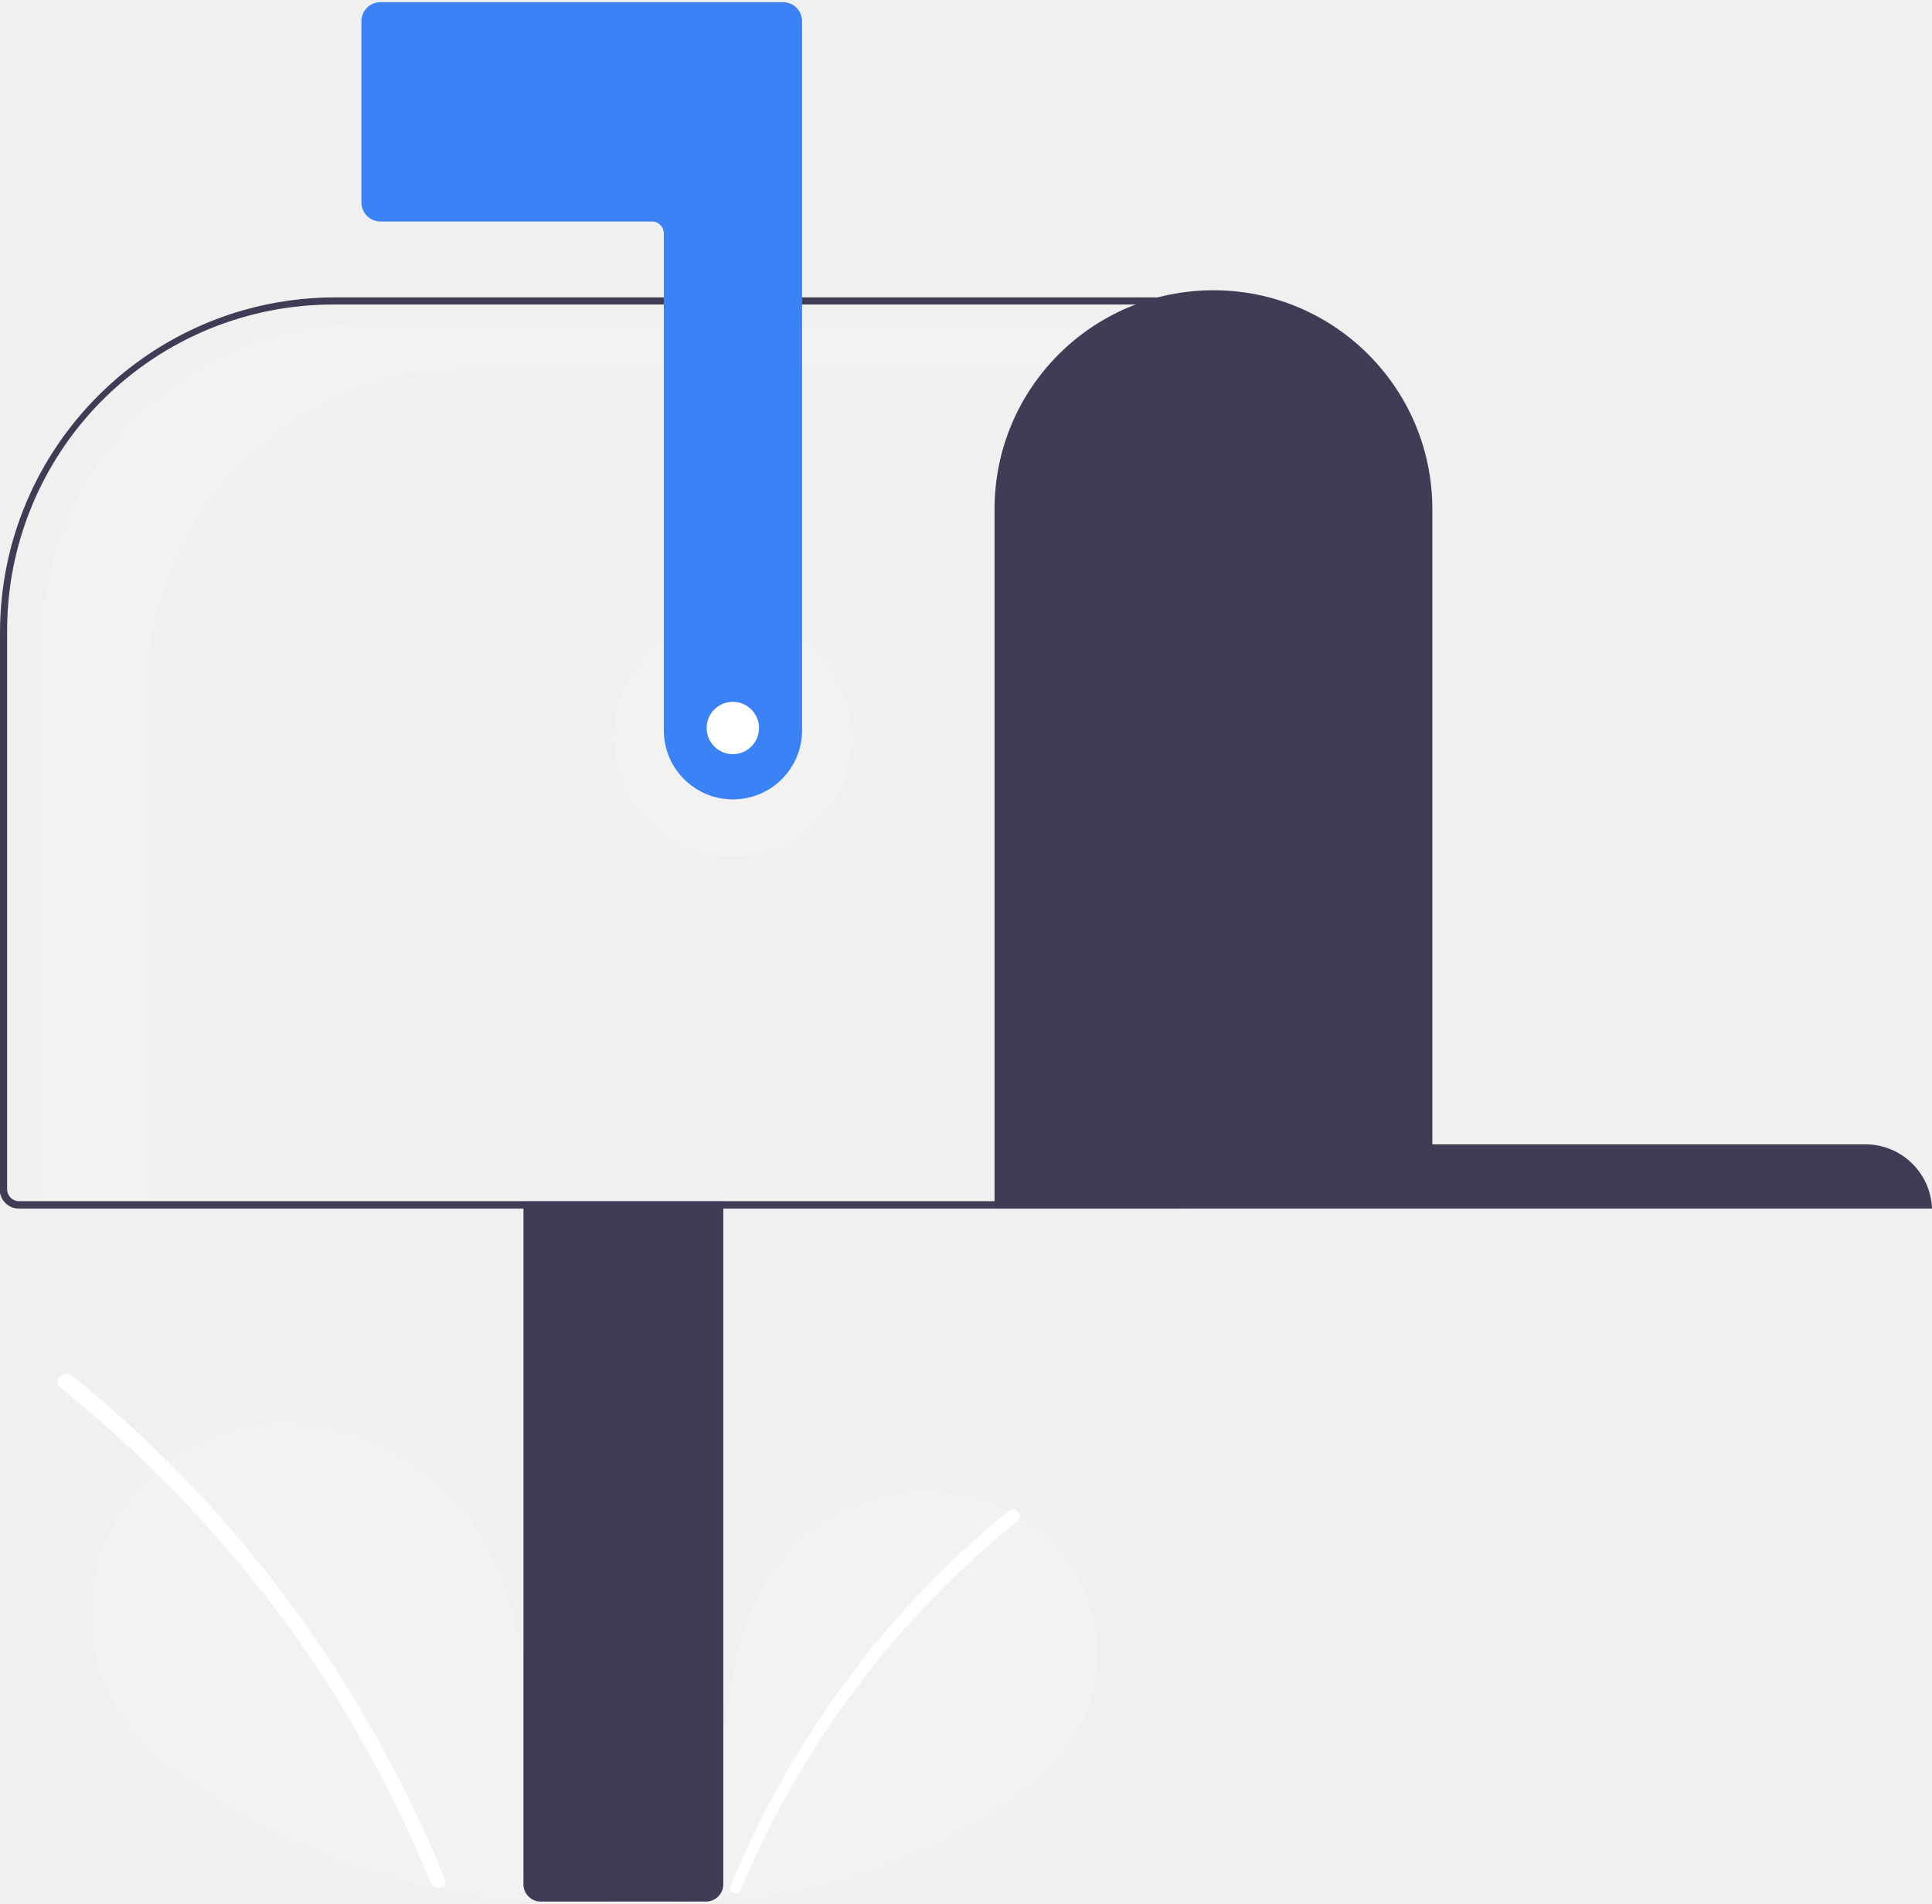
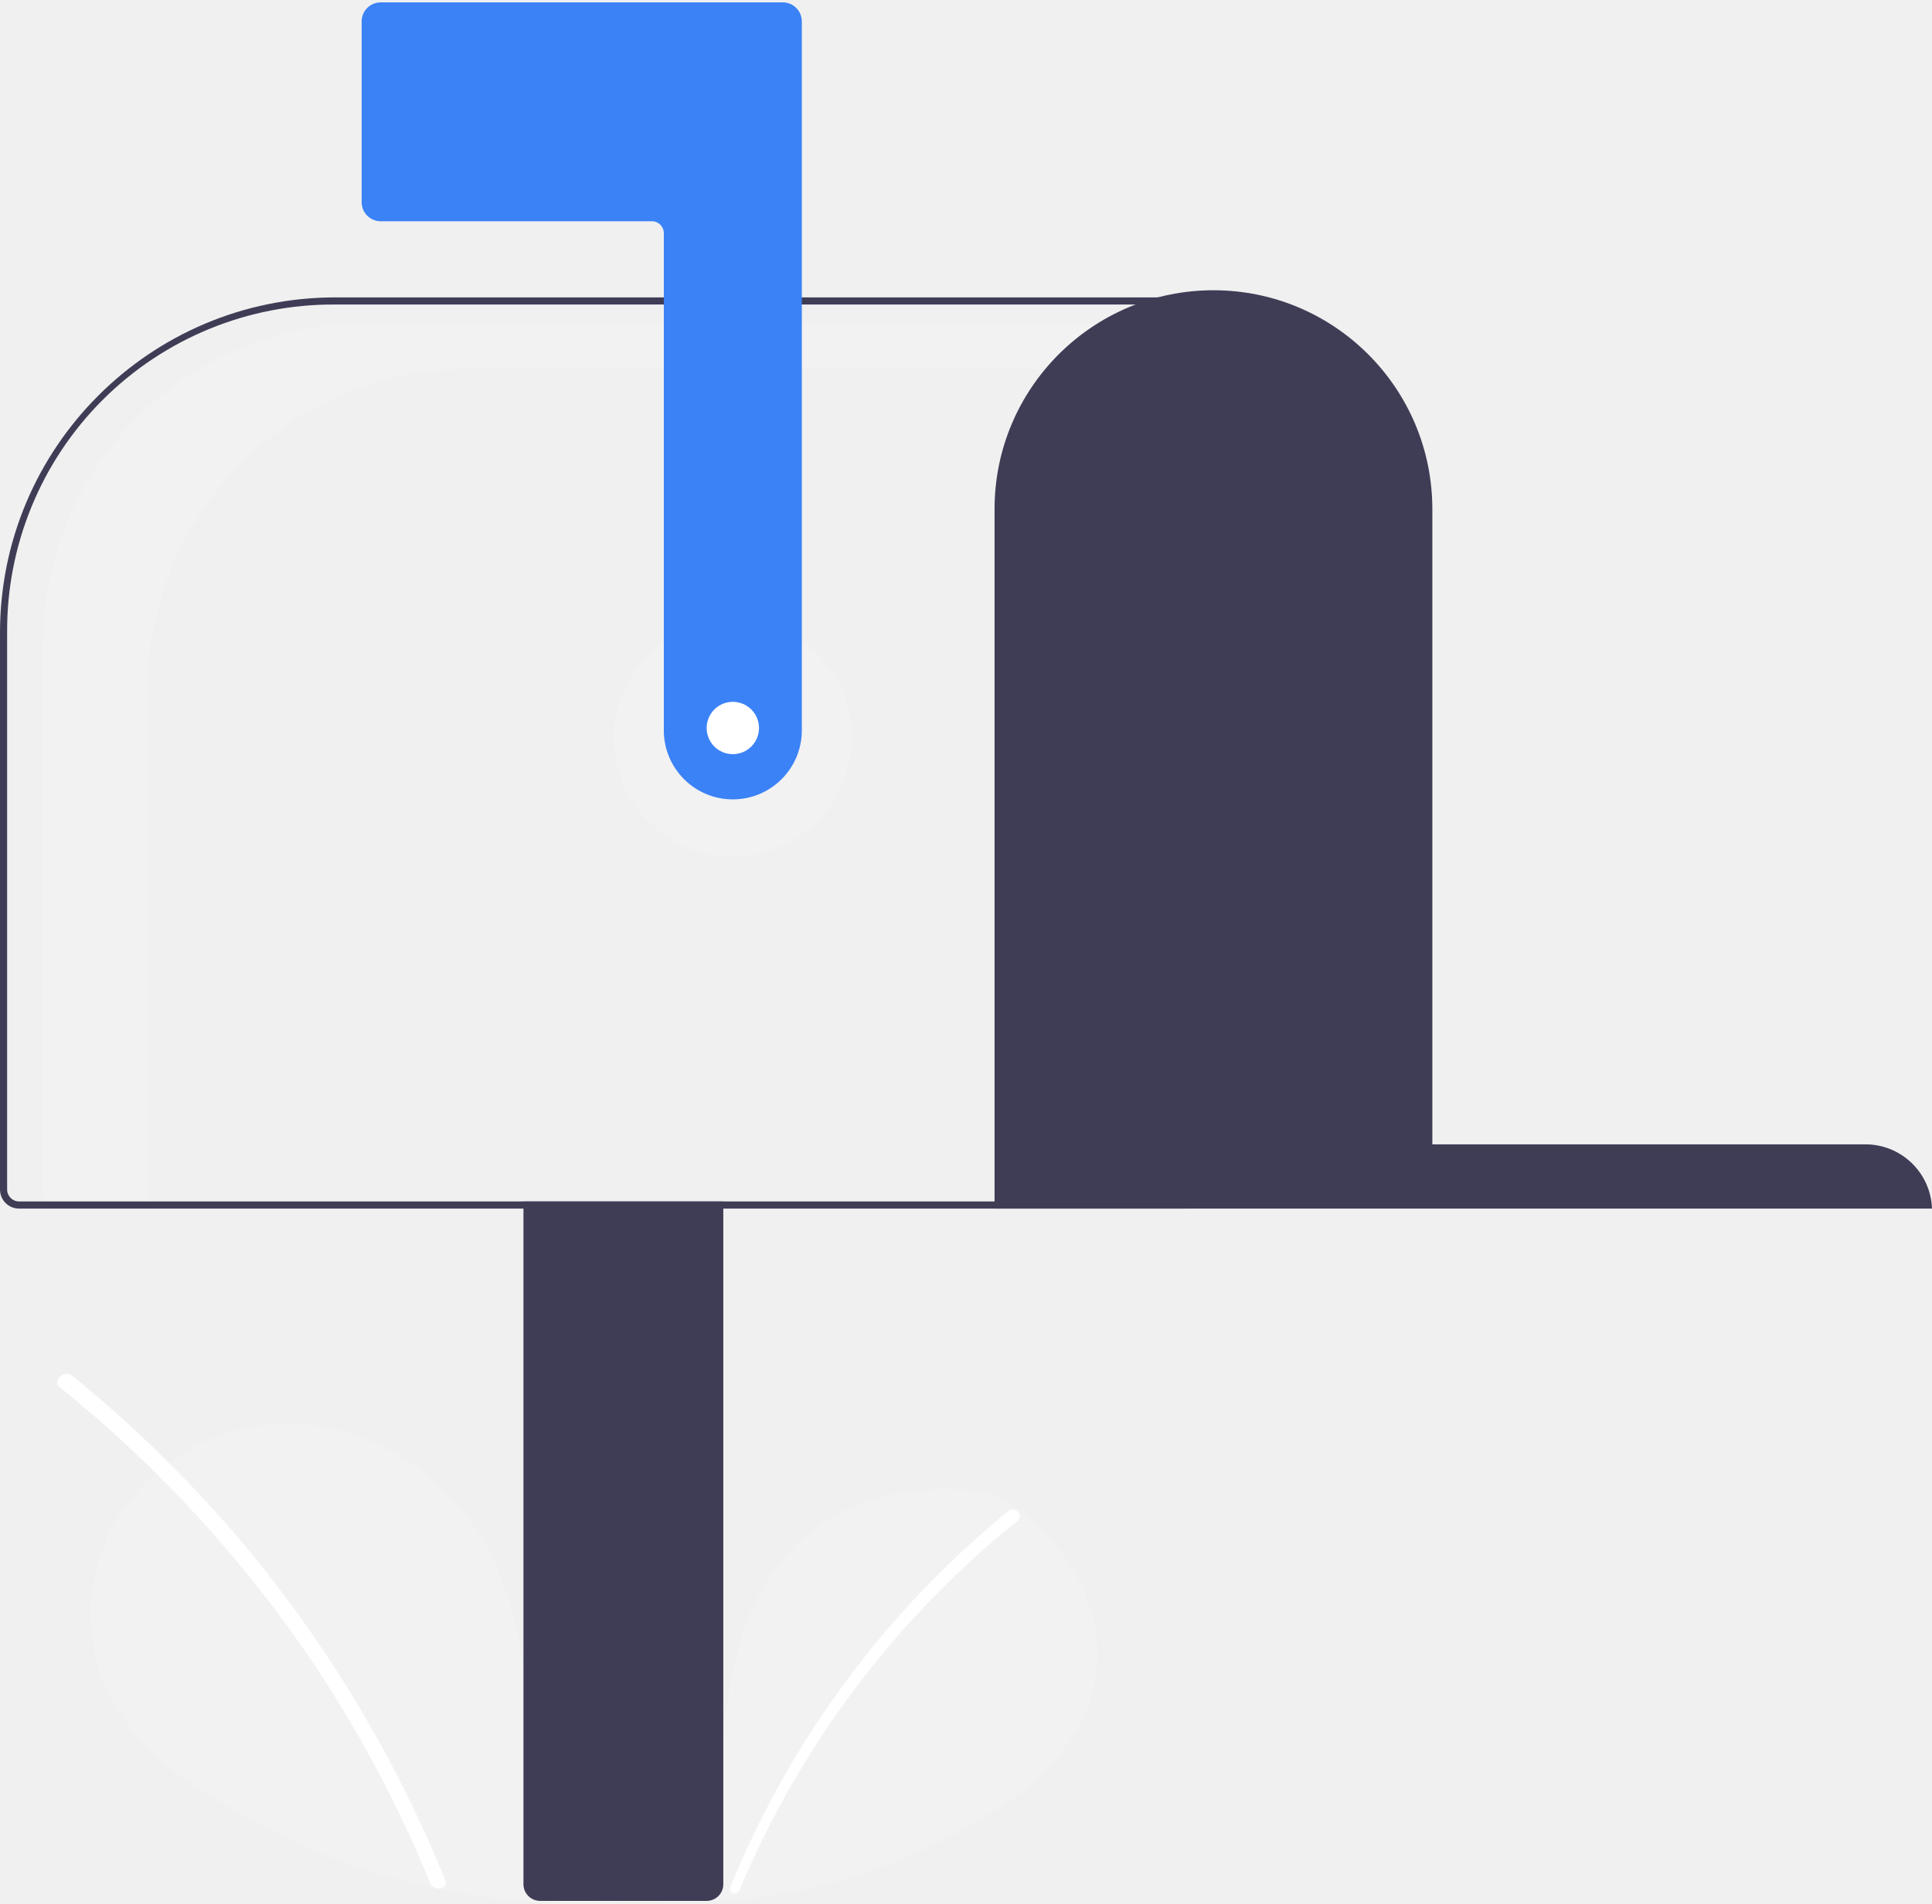
<svg xmlns="http://www.w3.org/2000/svg" width="812" height="800" viewBox="0 0 812 800">
  <g transform="translate(-685 -293)">
-     <path fill="#f2f2f2" d="M963 1086c13-11 21-28 19-45s-15-32-32-36-36 6.3-41 23c-2.8-31-6-64-23-91-15-24-41-41-70-45s-58 8.6-76 31-22 55-9.6 81c9.1 19 26 33 44 44a281 281 0 0 0 192 42" />
-     <path fill="#fff" d="M715 871a530 530 0 0 1 74 73 531 531 0 0 1 83 139c1.5 3.7-4.5 5.3-5.9 1.6a526 526 0 0 0-48-91A528 528 0 0 0 710 876c-3-3 2-7 5-5" />
-     <path fill="#f2f2f2" d="M942 1087c-11-9.4-18-24-16-39s13-28 27-31 31 5.5 35 19c2.4-27 5.1-55 19-78 13-21 35-36 60-38s50 7.4 65 27 19 47 8.3 69c-7.8 16-22 28-37 38a241 241 0 0 1-165 36" />
-     <path fill="#fff" d="M1109 928a398 398 0 0 0-117 158c-1.1 2.7 3.3 3.9 4.4 1.2A394 394 0 0 1 1113 932c2-2-1-6-4-4" />
+     <path fill="#f2f2f2" d="M963 1086q21-18 19-45c-2-27-15-32-32-36s-36 6-41 23c-3-31-6-64-23-91-15-24-41-41-70-45s-58 9-76 31-22 55-10 81q15 28 44 44a281 281 0 0 0 192 42" />
+     <path fill="#fff" d="M715 871a530 530 0 0 1 74 73 531 531 0 0 1 83 139c2 4-4 5-6 2a526 526 0 0 0-48-91 528 528 0 0 0-108-118c-3-3 2-7 5-5" />
+     <path fill="#f2f2f2" d="M942 1087q-18-15-16-39c2-24 13-28 27-31s31 6 35 19c2-27 5-55 19-78q21-33 60-38c39-5 50 7 65 27s19 47 8 69q-13 24-37 38a241 241 0 0 1-165 36" />
+     <path fill="#fff" d="M1109 928a398 398 0 0 0-117 158c-1 3 3 4 4 1a394 394 0 0 1 117-155c2-2-1-6-4-4" />
    <circle cx="50" cy="50" r="50" fill="#f2f2f2" transform="translate(943 553)" />
-     <path fill="#f2f2f2" d="M838 429h346v19H882a135 135 0 0 0-135 136v215h-38a6.3 6.3 0 0 1-6.3-6.3V565A135 135 0 0 1 838 429" />
-     <path fill="#3f3d56" d="M905 1085V798h84v287a7.3 7.3 0 0 1-7.3 7.3H912a7.3 7.3 0 0 1-7-7.3" />
-     <path fill="#3f3d56" d="M685 793V559a141 141 0 0 1 141-141h357v383H693a8 8 0 0 1-8.1-8.1Zm494-372H826a137 137 0 0 0-138 138v234a5 5 0 0 0 4.9 4.9H1179Z" />
-     <path fill="#3b82f6" d="M993 629a29 29 0 0 1-29-29V391a5 5 0 0 0-4.9-4.9H845a8 8 0 0 1-8.1-8.1v-76a8 8 0 0 1 8.1-8.1h169a8 8 0 0 1 8.1 8.1v298a29 29 0 0 1-29.1 29" />
+     <path fill="#f2f2f2" d="M838 429h346v19H882a135 135 0 0 0-135 136v215h-38a6 6 0 0 1-6-6V565a135 135 0 0 1 135-136" />
+     <path fill="#3f3d56" d="M905 1085V798h84v287a7 7 0 0 1-7 7h-70a7 7 0 0 1-7-7" />
+     <path fill="#3f3d56" d="M685 793V559a141 141 0 0 1 141-141h357v383H693a8 8 0 0 1-8-8m494-372H826a137 137 0 0 0-138 138v234a5 5 0 0 0 5 5h486Z" />
+     <path fill="#3b82f6" d="M993 629a29 29 0 0 1-29-29V391a5 5 0 0 0-5-5H845a8 8 0 0 1-8-8v-76a8 8 0 0 1 8-8h169a8 8 0 0 1 8 8v298a29 29 0 0 1-29 29" />
    <path fill="#3f3d56" d="M1195 415a92 92 0 0 1 92 92v267h182a28 28 0 0 1 28 27h-394V507a92 92 0 0 1 92-92" />
    <circle cx="11" cy="11" r="11" fill="#fff" transform="translate(982 588)" />
  </g>
</svg>
